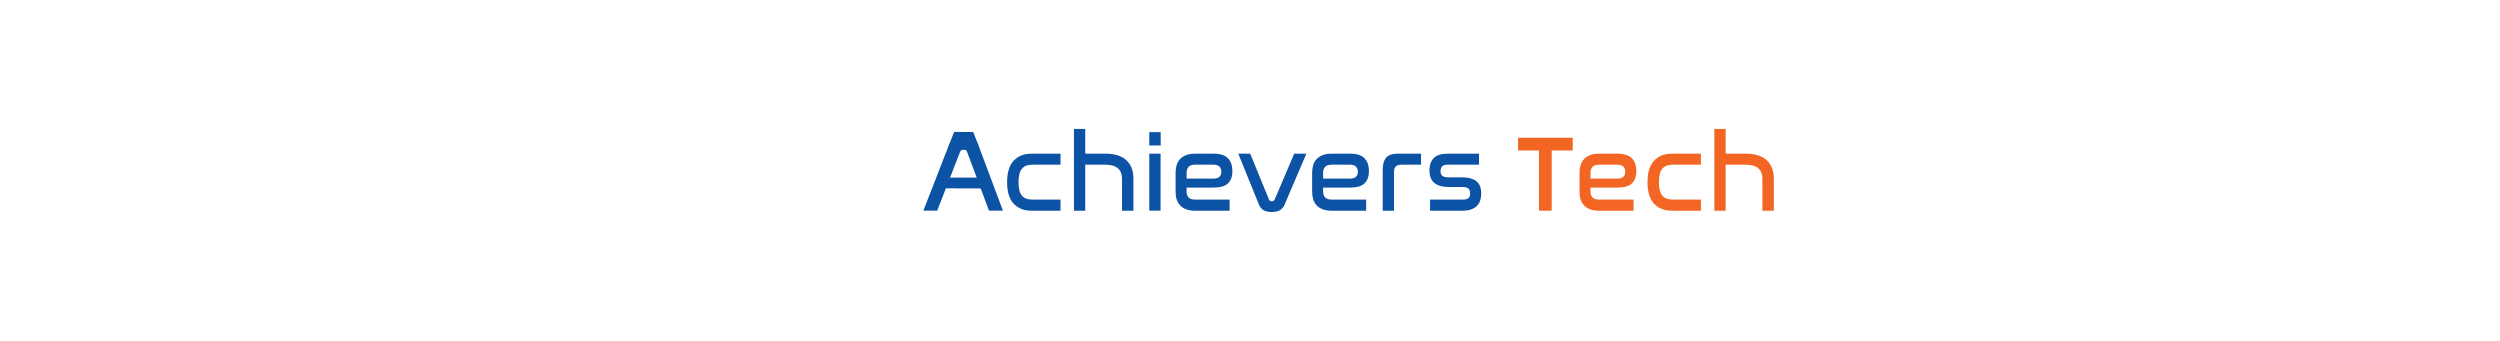
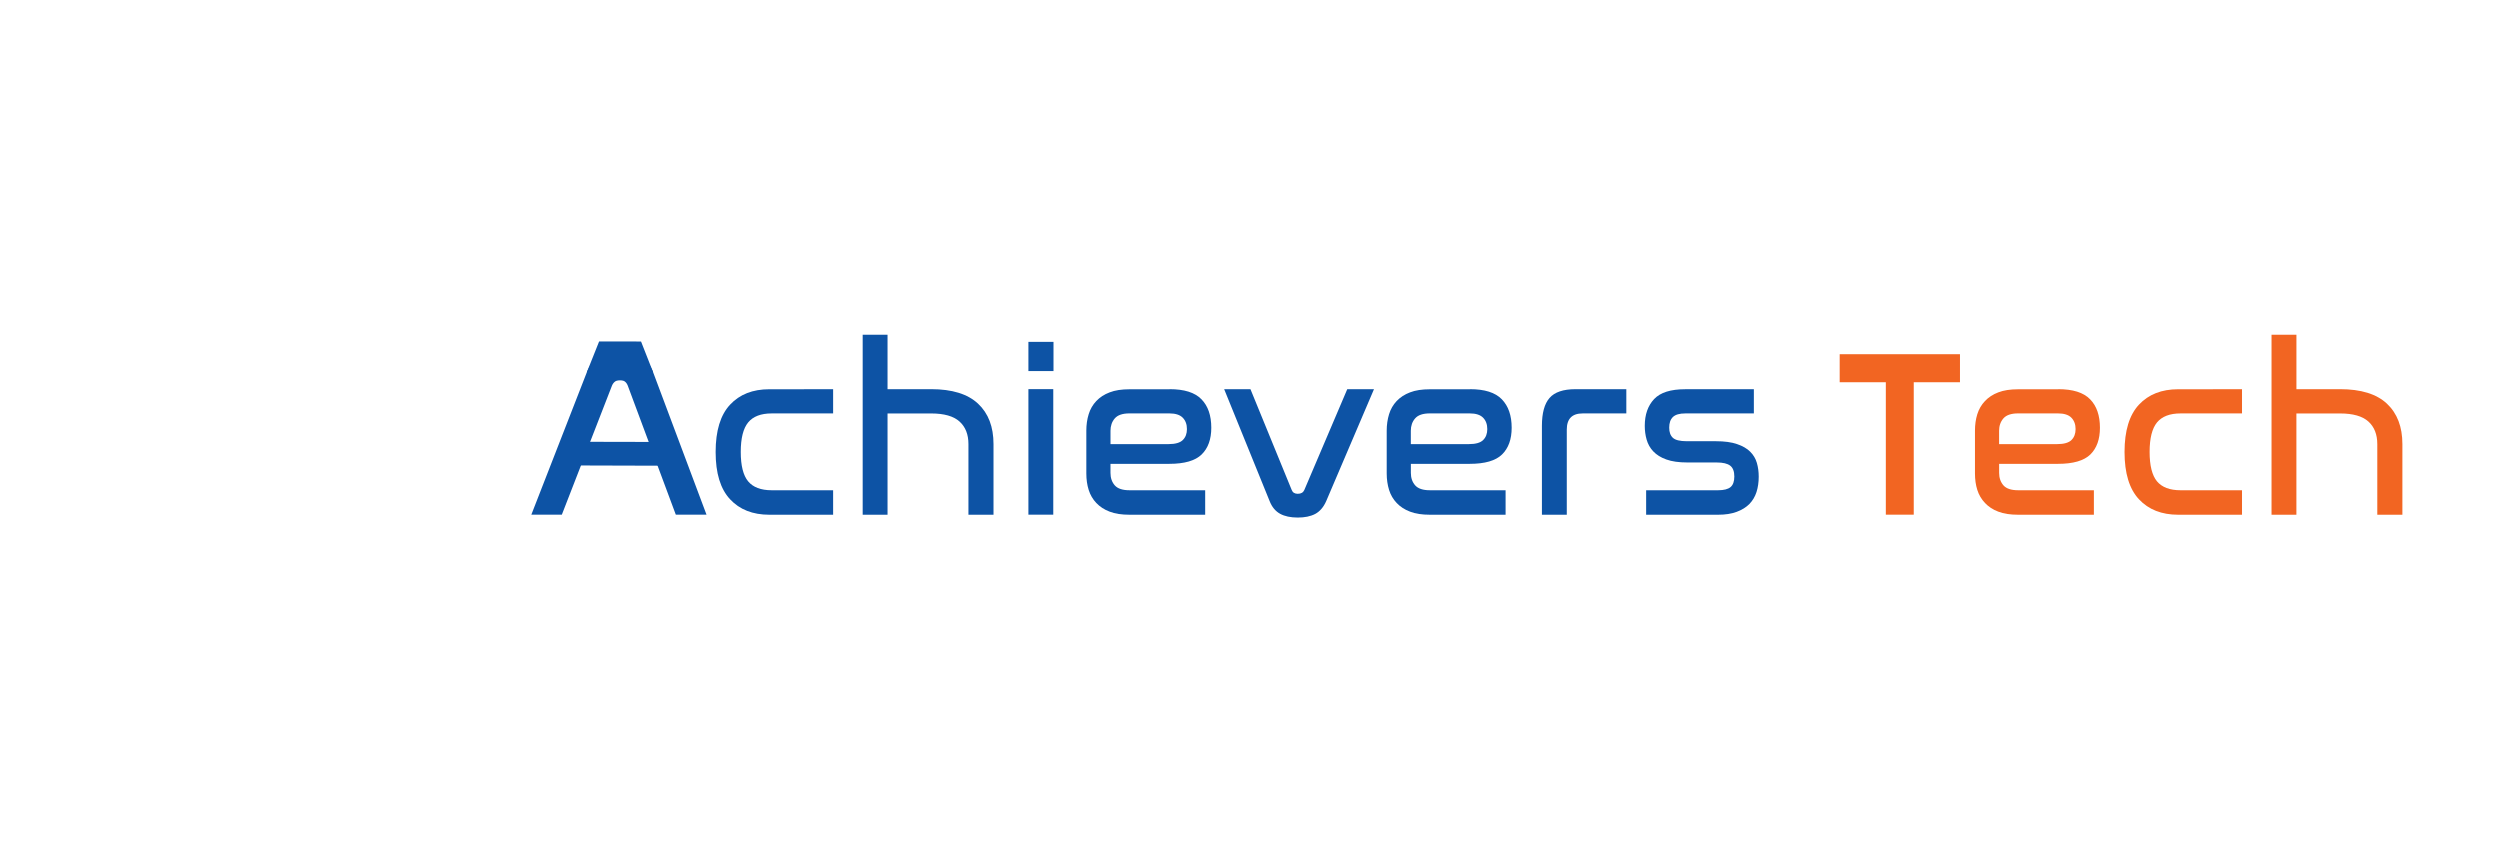
- <svg xmlns="http://www.w3.org/2000/svg" xmlns:xlink="http://www.w3.org/1999/xlink" version="1.1" id="Layer_1" x="0px" y="0px" width="550px" height="75px" viewBox="0 0 720 216" enable-background="new 0 0 720 216" xml:space="preserve">
+ <svg xmlns="http://www.w3.org/2000/svg" xmlns:xlink="http://www.w3.org/1999/xlink" version="1.1" id="Layer_1" x="0px" y="0px" width="220px" height="75px" viewBox="0 0 720 216" enable-background="new 0 0 720 216" xml:space="preserve">
  <g>
    <g>
      <g>
        <defs>
          <path id="SVGID_1_" d="M92.1,66.93c-2.059-3.056-4.438-5.306-6.817-6.593c-2.375-1.449-4.755-1.767-6.816-1.287      c-2.378,0.642-4.28,2.251-6.025,4.984l-22.832,46.14c11.571-1.447,15.695-0.48,19.184,2.575l10.608-18.842l9.392,10.748      l6.48-14.253L85.123,83.97l13.005-5.143C96.384,74.003,94.322,69.983,92.1,66.93L92.1,66.93z" />
        </defs>
        <clipPath id="SVGID_2_">
          <use xlink:href="#SVGID_1_" overflow="visible" />
        </clipPath>
      </g>
    </g>
    <path fill-rule="evenodd" clip-rule="evenodd" fill="#0D53A5" d="M161.814,133.497h-8.787l16.006-41.075   c3.216-8.201,16.022-8.22,19.045,0l15.395,41.075h-8.841L180.79,96.313c-0.412-1.049-1.147-1.575-2.231-1.575   c-1.074,0-1.844,0.529-2.297,1.575L161.814,133.497z" />
    <path fill-rule="evenodd" clip-rule="evenodd" fill="#0D53A5" d="M239.939,97.353v6.984h-17.691c-3.112,0-5.375,0.871-6.791,2.608   s-2.12,4.56-2.12,8.486c0,3.933,0.704,6.75,2.12,8.461c1.417,1.712,3.682,2.573,6.791,2.573h17.691v7.051h-18.37   c-4.769,0-8.543-1.477-11.31-4.452c-2.776-2.969-4.158-7.504-4.158-13.623c0-6.112,1.385-10.657,4.158-13.623   c2.766-2.969,6.531-4.442,11.31-4.442l18.37-0.007V97.353z" />
    <path fill-rule="evenodd" clip-rule="evenodd" fill="#0D53A5" d="M255.61,81.673v15.68h12.562c6.037,0,10.53,1.391,13.505,4.177   c2.976,2.786,4.453,6.658,4.453,11.646v20.332h-7.219v-20.332c0-2.792-0.855-4.962-2.573-6.506   c-1.711-1.549-4.427-2.323-8.166-2.323H255.61v29.169h-7.158V81.683h7.158V81.673z" />
    <path fill-rule="evenodd" clip-rule="evenodd" fill="#0D53A5" d="M303.409,92.146h-7.228v-8.417h7.228V92.146L303.409,92.146z    M303.343,133.497h-7.162V97.343l7.162,0.003V133.497z" />
    <path fill-rule="evenodd" clip-rule="evenodd" fill="#0D53A5" d="M336.838,97.353c4.227,0,7.294,0.957,9.18,2.909   c1.895,1.936,2.833,4.671,2.833,8.191c0,3.321-0.922,5.895-2.776,7.707c-1.845,1.803-4.947,2.699-9.317,2.699h-16.94v2.608   c0,1.458,0.412,2.649,1.242,3.597c0.83,0.932,2.237,1.4,4.217,1.4h21.815v7.051h-21.808c-2.247,0-4.151-0.285-5.701-0.887   c-1.55-0.58-2.833-1.427-3.847-2.497c-1.014-1.071-1.743-2.323-2.196-3.765c-0.453-1.433-0.678-3.011-0.678-4.754V109.29   c0-1.686,0.225-3.261,0.678-4.722c0.444-1.467,1.182-2.725,2.196-3.799c1.014-1.074,2.288-1.911,3.847-2.497   c1.559-0.605,3.454-0.887,5.701-0.887l11.554-0.006V97.353L336.838,97.353z M319.818,113.175h16.744   c1.937,0,3.302-0.393,4.084-1.173c0.795-0.779,1.191-1.828,1.191-3.143c0-1.376-0.402-2.476-1.223-3.303   c-0.814-0.82-2.088-1.223-3.841-1.223l-11.49-0.003c-1.978,0-3.388,0.479-4.218,1.432c-0.83,0.954-1.242,2.155-1.242,3.562   l0.003,3.851H319.818z" />
    <path fill-rule="evenodd" clip-rule="evenodd" fill="#0D53A5" d="M360.129,97.353l11.88,29.027c0.27,0.729,0.856,1.105,1.753,1.105   c0.947,0,1.574-0.377,1.886-1.105l12.367-29.027h7.697l-13.775,32.263c-0.763,1.727-1.818,2.943-3.143,3.663   c-1.335,0.703-3.001,1.049-5.032,1.049c-2.079,0-3.774-0.361-5.099-1.09c-1.334-0.738-2.333-1.937-3.001-3.622l-13.104-32.263   H360.129z" />
    <path fill-rule="evenodd" clip-rule="evenodd" fill="#0D53A5" d="M423.339,97.353c4.227,0,7.295,0.957,9.18,2.909   c1.886,1.936,2.843,4.671,2.843,8.191c0,3.321-0.922,5.895-2.776,7.707c-1.844,1.803-4.946,2.699-9.316,2.699h-16.94v2.608   c0,1.458,0.412,2.649,1.248,3.597c0.83,0.932,2.237,1.4,4.218,1.4h21.815v7.051h-21.815c-2.246,0-4.157-0.285-5.7-0.887   c-1.56-0.58-2.833-1.427-3.856-2.497c-1.008-1.074-1.743-2.323-2.19-3.765c-0.443-1.433-0.678-3.011-0.678-4.754V109.29   c0-1.686,0.234-3.261,0.678-4.722c0.444-1.46,1.183-2.725,2.19-3.799c1.023-1.074,2.297-1.911,3.856-2.497   c1.543-0.605,3.454-0.887,5.7-0.887l11.545-0.006V97.353L423.339,97.353z M406.318,113.175h16.744c1.946,0,3.312-0.393,4.085-1.173   c0.796-0.779,1.191-1.828,1.191-3.143c0-1.376-0.402-2.476-1.223-3.303c-0.814-0.82-2.089-1.223-3.841-1.223l-11.49-0.003   c-1.978,0-3.388,0.479-4.218,1.432c-0.84,0.957-1.249,2.155-1.249,3.562V113.175L406.318,113.175z" />
    <path fill-rule="evenodd" clip-rule="evenodd" fill="#0D53A5" d="M468.381,97.353v6.984h-12.562c-3.067,0-4.585,1.55-4.585,4.661   v24.509h-7.162v-25.605c0-3.663,0.729-6.332,2.189-8.014c1.468-1.686,3.965-2.532,7.479-2.532L468.381,97.353L468.381,97.353z" />
    <path fill-rule="evenodd" clip-rule="evenodd" fill="#0D53A5" d="M505.111,97.353v6.984h-19.72c-1.67,0-2.858,0.336-3.581,1.023   c-0.729,0.688-1.08,1.711-1.08,3.086c0,1.274,0.342,2.247,1.049,2.909c0.696,0.653,2.027,0.989,4.015,0.989h8.369   c2.475,0,4.519,0.275,6.112,0.83c1.594,0.535,2.868,1.268,3.78,2.189c0.913,0.906,1.56,1.978,1.921,3.22   c0.361,1.232,0.535,2.558,0.535,3.974c0,1.601-0.209,3.067-0.637,4.418c-0.428,1.34-1.125,2.497-2.054,3.454   c-0.957,0.957-2.171,1.711-3.656,2.256c-1.493,0.555-3.261,0.83-5.34,0.83h-20.737v-7.051h20.737c1.66,0,2.858-0.311,3.587-0.922   c0.713-0.611,1.074-1.626,1.074-3.036c0-1.477-0.402-2.516-1.182-3.118c-0.789-0.611-2.079-0.922-3.882-0.922l-8.445-0.003   c-2.475,0-4.503-0.285-6.087-0.865c-1.575-0.561-2.817-1.351-3.739-2.323c-0.932-0.981-1.56-2.113-1.921-3.396   c-0.367-1.268-0.535-2.599-0.535-3.958c0-3.261,0.906-5.818,2.7-7.723c1.803-1.895,4.763-2.827,8.914-2.827L505.111,97.353   L505.111,97.353z" />
    <polygon fill-rule="evenodd" clip-rule="evenodd" fill="#F26522" points="564.471,87.285 564.471,95.356 551.158,95.356    551.158,133.497 543.119,133.497 543.119,95.356 529.829,95.356 529.829,87.285  " />
    <path fill-rule="evenodd" clip-rule="evenodd" fill="#F26522" d="M592.753,97.353c4.233,0,7.295,0.957,9.196,2.909   c1.895,1.936,2.833,4.671,2.833,8.191c0,3.321-0.913,5.895-2.757,7.707c-1.854,1.803-4.963,2.699-9.323,2.699h-16.953v2.608   c0,1.458,0.428,2.649,1.248,3.597c0.84,0.932,2.237,1.4,4.228,1.4h21.814v7.051h-21.814c-2.263,0-4.151-0.285-5.717-0.887   c-1.559-0.58-2.826-1.427-3.831-2.497c-1.015-1.074-1.762-2.323-2.215-3.765c-0.453-1.433-0.672-3.011-0.672-4.754V109.29   c0-1.686,0.219-3.261,0.672-4.722c0.453-1.46,1.197-2.725,2.215-3.799c1.008-1.074,2.282-1.911,3.831-2.497   c1.568-0.605,3.454-0.887,5.717-0.887l11.528-0.006V97.353L592.753,97.353z M575.739,113.175h16.754   c1.93,0,3.302-0.393,4.085-1.173c0.795-0.779,1.191-1.828,1.191-3.143c0-1.376-0.412-2.476-1.224-3.303   c-0.814-0.82-2.095-1.223-3.847-1.223l-11.484-0.003c-1.986,0-3.388,0.479-4.227,1.432c-0.831,0.957-1.249,2.155-1.249,3.562   V113.175z" />
    <path fill-rule="evenodd" clip-rule="evenodd" fill="#F26522" d="M645.698,97.353v6.984H628.01c-3.112,0-5.365,0.871-6.801,2.608   c-1.41,1.737-2.119,4.56-2.119,8.486c0,3.933,0.713,6.75,2.119,8.461c1.433,1.712,3.683,2.573,6.801,2.573h17.688v7.051h-18.37   c-4.763,0-8.533-1.477-11.31-4.452c-2.767-2.969-4.151-7.504-4.151-13.623c0-6.112,1.385-10.657,4.151-13.623   c2.776-2.969,6.541-4.442,11.31-4.442l18.37-0.007V97.353z" />
    <path fill-rule="evenodd" clip-rule="evenodd" fill="#F26522" d="M661.369,81.673v15.68h12.567c6.021,0,10.53,1.391,13.499,4.177   c2.96,2.782,4.452,6.658,4.452,11.646v20.332h-7.228v-20.332c0-2.792-0.855-4.962-2.567-6.506   c-1.711-1.543-4.427-2.323-8.166-2.323h-12.564v29.169h-7.161V81.683h7.168V81.673z" />
    <polygon fill-rule="evenodd" clip-rule="evenodd" fill="#0D53A5" points="172.551,83.607 184.623,83.627 188.078,92.422    169.033,92.422  " />
    <polygon fill-rule="evenodd" clip-rule="evenodd" fill="#0D53A5" points="172.551,85.981 184.623,86.002 188.078,94.796    169.171,94.796  " />
    <polygon fill-rule="evenodd" clip-rule="evenodd" fill="#0D53A5" points="191.778,112.559 194.94,119.411 164.592,119.321    164.592,112.501  " />
  </g>
</svg>
